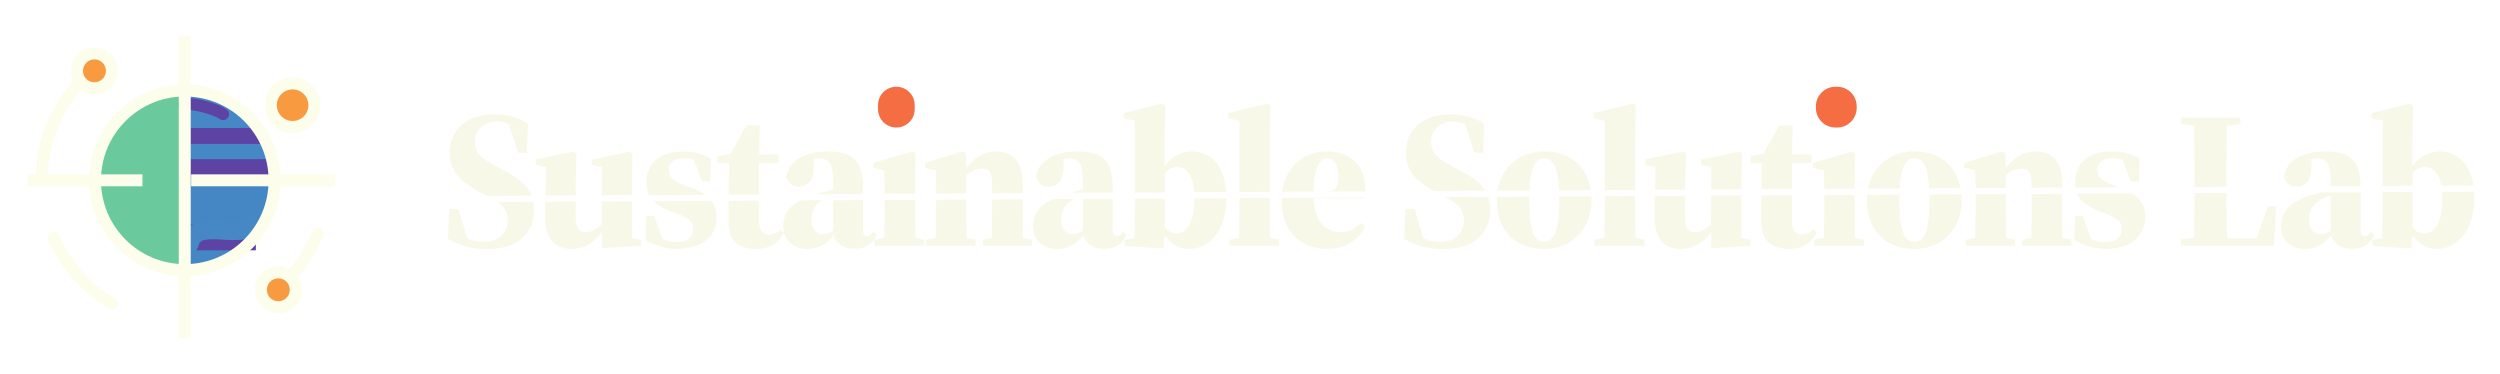
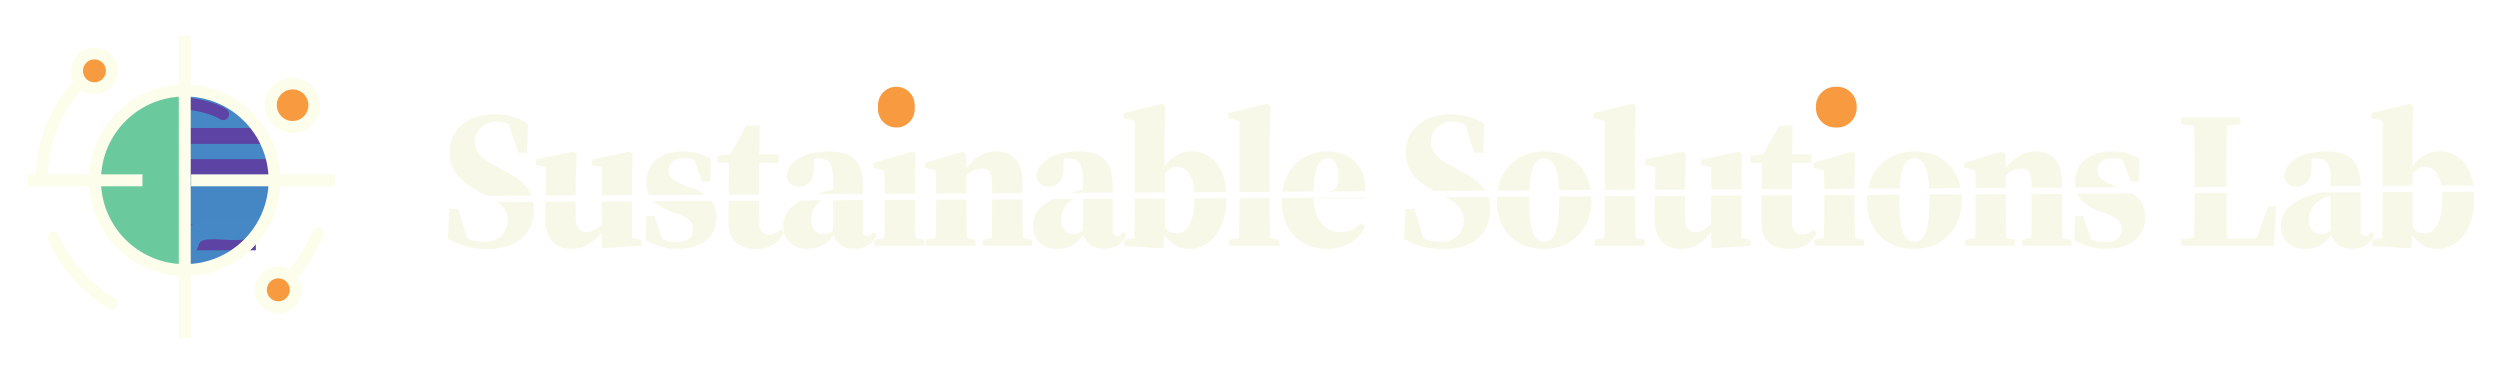
<svg xmlns="http://www.w3.org/2000/svg" viewBox="7 7 455 68" role="img" aria-label="Sustainable Solutions Lab">
  <defs>
    <clipPath id="cut-top">
      <path d="M 0 -10 L 480 -10 L 480 40.643 L 0 43.159 Z" />
    </clipPath>
    <clipPath id="cut-bot">
      <path d="M 0 44.276 L 480 41.76 L 480 100 L 0 100 Z" />
    </clipPath>
  </defs>
  <g transform="translate(8.715854 8.835727) scale(0.181499)">
    <defs>
      <clipPath id="m-clip-0">
        <path clip-rule="nonzero" d="M 6 0.211 L 342.965 0.211 L 342.965 275 L 6 275 Z M 6 0.211 " />
      </clipPath>
      <clipPath id="m-clip-1">
        <path clip-rule="nonzero" d="M 0 0.211 L 342.965 0.211 L 342.965 343.598 L 0 343.598 Z M 0 0.211 " />
      </clipPath>
      <clipPath id="m-clip-2">
        <path clip-rule="nonzero" d="M 0 0.211 L 273 0.211 L 273 249 L 0 249 Z M 0 0.211 " />
      </clipPath>
      <clipPath id="m-clip-3">
        <path clip-rule="nonzero" d="M 92 0.211 L 342.965 0.211 L 342.965 287 L 92 287 Z M 92 0.211 " />
      </clipPath>
      <clipPath id="m-clip-4">
        <path clip-rule="nonzero" d="M 82 93 L 342.965 93 L 342.965 343.598 L 82 343.598 Z M 82 93 " />
      </clipPath>
      <clipPath id="m-clip-5">
        <path clip-rule="nonzero" d="M 0 58 L 273 58 L 273 343.598 L 0 343.598 Z M 0 58 " />
      </clipPath>
      <clipPath id="m-clip-6">
        <path clip-rule="nonzero" d="M 114 54 L 342.965 54 L 342.965 343.598 L 114 343.598 Z M 114 54 " />
      </clipPath>
      <clipPath id="m-clip-7">
        <path clip-rule="nonzero" d="M 0 0.211 L 241 0.211 L 241 341 L 0 341 Z M 0 0.211 " />
      </clipPath>
    </defs>
    <path fill-rule="nonzero" fill="rgb(27.13%, 53.143%, 77.373%)" fill-opacity="1" d="M 175.844 170.707 L 175.844 80.664 C 225.57 80.664 265.887 120.977 265.887 170.707 " />
    <path fill-rule="nonzero" fill="rgb(27.013%, 52.817%, 77.074%)" fill-opacity="1" d="M 175.844 170.707 L 175.844 260.746 C 225.57 260.746 265.887 220.434 265.887 170.707 " />
    <path fill-rule="nonzero" fill="rgb(41.632%, 79.321%, 62%)" fill-opacity="1" d="M 175.844 260.746 C 126.117 260.746 85.801 220.434 85.801 170.707 C 85.801 120.977 126.117 80.664 175.844 80.664 " />
    <path fill="none" stroke-width="16" stroke-linecap="butt" stroke-linejoin="miter" stroke="rgb(35.892%, 26.288%, 64.223%)" stroke-opacity="1" stroke-miterlimit="10" d="M -0 0.002 L 88.606 0.002 " transform="matrix(0.998494, 0, 0, -0.998494, 176.4497, 157.49)" />
    <path fill="none" stroke-width="16" stroke-linecap="butt" stroke-linejoin="miter" stroke="rgb(35.892%, 26.288%, 64.223%)" stroke-opacity="1" stroke-miterlimit="10" d="M -0 0.001 L 77.796 0.001 " transform="matrix(0.998494, 0, 0, -0.998494, 176.4497, 126.1961)" />
    <g clip-path="url(#m-clip-0)">
      <path fill="none" stroke-width="12" stroke-linecap="round" stroke-linejoin="miter" stroke="rgb(35.892%, 26.288%, 64.223%)" stroke-opacity="1" stroke-miterlimit="10" d="M -0 -0.002 C 11.662 0.847 33.12 -5.929 38.484 -10.166 " transform="matrix(0.998494, 0, 0, -0.998494, 175.8009, 94.19736)" />
    </g>
    <path fill-rule="nonzero" fill="rgb(35.892%, 26.288%, 64.223%)" fill-opacity="1" d="M 171.375 240.875 L 247.098 240.875 L 247.098 214.941 L 171.375 214.941 Z M 171.375 240.875 " />
    <g clip-path="url(#m-clip-1)">
      <path fill="none" stroke-width="19" stroke-linecap="round" stroke-linejoin="miter" stroke="rgb(27.13%, 53.143%, 77.373%)" stroke-opacity="1" stroke-miterlimit="10" d="M -0.002 -0.001 C 6.774 26.731 45.739 4.893 65.128 17.882 " transform="matrix(0.998494, 0, 0, -0.998494, 180.2087, 234.4561)" />
      <path fill="none" stroke-width="12" stroke-linecap="round" stroke-linejoin="miter" stroke="rgb(98.901%, 99.225%, 91.666%)" stroke-opacity="1" stroke-miterlimit="10" d="M -0.002 -0.001 C -0.002 -49.802 -40.375 -90.175 -90.177 -90.175 C -139.978 -90.175 -180.355 -49.802 -180.355 -0.001 C -180.355 49.805 -139.978 90.178 -90.177 90.178 C -40.375 90.178 -0.002 49.805 -0.002 -0.001 Z M -0.002 -0.001 " transform="matrix(0.998494, 0, 0, -0.998494, 265.8846, 170.7065)" />
    </g>
    <path fill="none" stroke-width="12" stroke-linecap="butt" stroke-linejoin="miter" stroke="rgb(98.901%, 99.225%, 91.666%)" stroke-opacity="1" stroke-miterlimit="10" d="M -0 0.001 L -0 -303.812 " transform="matrix(0.998494, 0, 0, -0.998494, 175.8009, 25.64205)" />
    <path fill="none" stroke-width="12" stroke-linecap="butt" stroke-linejoin="miter" stroke="rgb(98.901%, 99.225%, 91.666%)" stroke-opacity="1" stroke-miterlimit="10" d="M -0.001 -0.001 L 144.381 -0.001 " transform="matrix(0.998494, 0, 0, -0.998494, 182.2233, 170.7065)" />
    <path fill="none" stroke-width="12" stroke-linecap="butt" stroke-linejoin="miter" stroke="rgb(98.901%, 99.225%, 91.666%)" stroke-opacity="1" stroke-miterlimit="10" d="M 0.001 -0.001 L 115.382 -0.001 " transform="matrix(0.998494, 0, 0, -0.998494, 18.18637, 170.7065)" />
    <path fill-rule="nonzero" fill="rgb(97.078%, 60.287%, 25.175%)" fill-opacity="1" d="M 102.723 60.93 C 102.723 70.574 94.902 78.395 85.258 78.395 C 75.613 78.395 67.797 70.574 67.797 60.93 C 67.797 51.285 75.613 43.465 85.258 43.465 C 94.902 43.465 102.723 51.285 102.723 60.93 " />
    <g clip-path="url(#m-clip-2)">
      <path fill="none" stroke-width="12" stroke-linecap="round" stroke-linejoin="miter" stroke="rgb(98.901%, 99.225%, 91.666%)" stroke-opacity="1" stroke-miterlimit="10" d="M 0 -0 C 0 -9.66 -7.832 -17.492 -17.491 -17.492 C -27.15 -17.492 -34.978 -9.66 -34.978 -0 C -34.978 9.659 -27.15 17.491 -17.491 17.491 C -7.832 17.491 0 9.659 0 -0 Z M 0 -0 " transform="matrix(0.998494, 0, 0, -0.998494, 102.7222, 60.92923)" />
    </g>
    <path fill-rule="nonzero" fill="rgb(97.078%, 60.287%, 25.175%)" fill-opacity="1" d="M 305.781 95.371 C 305.781 107.43 296.008 117.199 283.953 117.199 C 271.898 117.199 262.125 107.43 262.125 95.371 C 262.125 83.316 271.898 73.543 283.953 73.543 C 296.008 73.543 305.781 83.316 305.781 95.371 " />
    <g clip-path="url(#m-clip-3)">
      <path fill="none" stroke-width="12" stroke-linecap="round" stroke-linejoin="miter" stroke="rgb(98.901%, 99.225%, 91.666%)" stroke-opacity="1" stroke-miterlimit="10" d="M -0.001 0.001 C -0.001 -12.076 -9.789 -21.86 -21.862 -21.86 C -33.935 -21.86 -43.723 -12.076 -43.723 0.001 C -43.723 12.074 -33.935 21.862 -21.862 21.862 C -9.789 21.862 -0.001 12.074 -0.001 0.001 Z M -0.001 0.001 " transform="matrix(0.998494, 0, 0, -0.998494, 305.7826, 95.37199)" />
    </g>
    <path fill-rule="nonzero" fill="rgb(97.078%, 60.287%, 25.175%)" fill-opacity="1" d="M 287.102 280.484 C 287.102 290.129 279.281 297.949 269.637 297.949 C 259.992 297.949 252.172 290.129 252.172 280.484 C 252.172 270.84 259.992 263.02 269.637 263.02 C 279.281 263.02 287.102 270.84 287.102 280.484 " />
    <g clip-path="url(#m-clip-4)">
      <path fill="none" stroke-width="12" stroke-linecap="round" stroke-linejoin="miter" stroke="rgb(98.901%, 99.225%, 91.666%)" stroke-opacity="1" stroke-miterlimit="10" d="M 0.001 -0.001 C 0.001 -9.66 -7.831 -17.492 -17.49 -17.492 C -27.149 -17.492 -34.981 -9.66 -34.981 -0.001 C -34.981 9.659 -27.149 17.491 -17.49 17.491 C -7.831 17.491 0.001 9.659 0.001 -0.001 Z M 0.001 -0.001 " transform="matrix(0.998494, 0, 0, -0.998494, 287.1001, 280.4838)" />
    </g>
    <g clip-path="url(#m-clip-5)">
      <path fill="none" stroke-width="12" stroke-linecap="round" stroke-linejoin="miter" stroke="rgb(98.901%, 99.225%, 91.666%)" stroke-opacity="1" stroke-miterlimit="10" d="M 0.001 -0.002 C -25.863 15.322 -46.511 38.517 -58.642 66.285 " transform="matrix(0.998494, 0, 0, -0.998494, 102.7221, 294.0958)" />
    </g>
    <g clip-path="url(#m-clip-6)">
      <path fill="none" stroke-width="12" stroke-linecap="round" stroke-linejoin="miter" stroke="rgb(98.901%, 99.225%, 91.666%)" stroke-opacity="1" stroke-miterlimit="10" d="M 0.001 -0.001 C -6.059 -14.977 -14.568 -28.696 -25.029 -40.671 " transform="matrix(0.998494, 0, 0, -0.998494, 308.9485, 224.3039)" />
    </g>
    <g clip-path="url(#m-clip-7)">
      <path fill="none" stroke-width="12" stroke-linecap="round" stroke-linejoin="miter" stroke="rgb(98.901%, 99.225%, 91.666%)" stroke-opacity="1" stroke-miterlimit="10" d="M 0.001 -0 C 0.001 35.127 12.79 70.254 38.375 97.795 " transform="matrix(0.998494, 0, 0, -0.998494, 32.2253, 170.4839)" />
    </g>
  </g>
-   <path fill-rule="nonzero" fill="rgb(95.686%, 42.744%, 26.274%)" fill-opacity="1" d="M 166.797 26.871 L 166.797 26.129 C 166.797 25.684 166.883 25.258 167.051 24.852 C 167.219 24.441 167.461 24.078 167.773 23.766 C 168.09 23.453 168.449 23.211 168.859 23.043 C 169.27 22.875 169.691 22.789 170.137 22.789 C 170.578 22.789 171.004 22.875 171.414 23.043 C 171.824 23.211 172.184 23.453 172.5 23.766 C 172.812 24.078 173.051 24.441 173.223 24.852 C 173.391 25.258 173.477 25.684 173.477 26.129 L 173.477 26.871 C 173.477 27.312 173.391 27.738 173.223 28.148 C 173.051 28.559 172.812 28.918 172.5 29.23 C 172.184 29.547 171.824 29.785 171.414 29.957 C 171.004 30.125 170.578 30.211 170.137 30.211 C 169.691 30.211 169.27 30.125 168.859 29.957 C 168.449 29.785 168.09 29.547 167.773 29.23 C 167.461 28.918 167.219 28.559 167.051 28.148 C 166.883 27.738 166.797 27.312 166.797 26.871 " />
-   <path fill-rule="nonzero" fill="rgb(95.686%, 42.744%, 26.274%)" fill-opacity="1" d="M 337.496 26.648 L 337.496 26.348 C 337.496 25.875 337.586 25.422 337.766 24.988 C 337.945 24.551 338.203 24.164 338.539 23.832 C 338.871 23.496 339.254 23.238 339.691 23.059 C 340.129 22.879 340.582 22.789 341.055 22.789 L 341.355 22.789 C 341.828 22.789 342.281 22.879 342.719 23.059 C 343.156 23.238 343.539 23.496 343.875 23.832 C 344.207 24.164 344.465 24.551 344.645 24.988 C 344.824 25.422 344.918 25.875 344.918 26.348 L 344.918 26.648 C 344.918 27.121 344.824 27.574 344.645 28.012 C 344.465 28.449 344.207 28.832 343.875 29.168 C 343.539 29.5 343.156 29.758 342.719 29.938 C 342.281 30.121 341.828 30.211 341.355 30.211 L 341.055 30.211 C 340.582 30.211 340.129 30.121 339.691 29.938 C 339.254 29.758 338.871 29.5 338.539 29.168 C 338.203 28.832 337.945 28.449 337.766 28.012 C 337.586 27.574 337.496 27.121 337.496 26.648 " />
+   <path fill-rule="nonzero" fill="rgb(97.078%, 60.287%, 25.175%)" fill-opacity="1" d="M 166.797 26.871 L 166.797 26.129 C 166.797 25.684 166.883 25.258 167.051 24.852 C 167.219 24.441 167.461 24.078 167.773 23.766 C 168.09 23.453 168.449 23.211 168.859 23.043 C 169.27 22.875 169.691 22.789 170.137 22.789 C 170.578 22.789 171.004 22.875 171.414 23.043 C 171.824 23.211 172.184 23.453 172.5 23.766 C 172.812 24.078 173.051 24.441 173.223 24.852 C 173.391 25.258 173.477 25.684 173.477 26.129 L 173.477 26.871 C 173.477 27.312 173.391 27.738 173.223 28.148 C 173.051 28.559 172.812 28.918 172.5 29.23 C 172.184 29.547 171.824 29.785 171.414 29.957 C 171.004 30.125 170.578 30.211 170.137 30.211 C 169.691 30.211 169.27 30.125 168.859 29.957 C 168.449 29.785 168.09 29.547 167.773 29.23 C 167.461 28.918 167.219 28.559 167.051 28.148 C 166.883 27.738 166.797 27.312 166.797 26.871 " />
+   <path fill-rule="nonzero" fill="rgb(97.078%, 60.287%, 25.175%)" fill-opacity="1" d="M 337.496 26.648 L 337.496 26.348 C 337.496 25.875 337.586 25.422 337.766 24.988 C 337.945 24.551 338.203 24.164 338.539 23.832 C 338.871 23.496 339.254 23.238 339.691 23.059 C 340.129 22.879 340.582 22.789 341.055 22.789 L 341.355 22.789 C 341.828 22.789 342.281 22.879 342.719 23.059 C 343.156 23.238 343.539 23.496 343.875 23.832 C 344.207 24.164 344.465 24.551 344.645 24.988 C 344.824 25.422 344.918 25.875 344.918 26.348 L 344.918 26.648 C 344.918 27.121 344.824 27.574 344.645 28.012 C 344.465 28.449 344.207 28.832 343.875 29.168 C 343.539 29.5 343.156 29.758 342.719 29.938 C 342.281 30.121 341.828 30.211 341.355 30.211 L 341.055 30.211 C 340.582 30.211 340.129 30.121 339.691 29.938 C 339.254 29.758 338.871 29.5 338.539 29.168 C 338.203 28.832 337.945 28.449 337.766 28.012 C 337.586 27.574 337.496 27.121 337.496 26.648 " />
  <path clip-path="url(#cut-top)" fill-rule="nonzero" fill="#F8F8E8" fill-opacity="1" d="M 265.715 40.316 C 266.496 40.891 267.367 41.43 268.309 41.941 L 277.445 41.891 C 276.945 41.039 276.273 40.293 275.426 39.664 C 274.57 39.031 273.59 38.445 272.484 37.906 L 271.301 37.262 C 270.602 36.887 269.953 36.5 269.359 36.102 C 268.762 35.703 268.297 35.238 267.957 34.707 C 267.621 34.176 267.453 33.547 267.453 32.82 C 267.453 32.086 267.629 31.441 267.984 30.887 C 268.336 30.332 268.809 29.898 269.398 29.59 C 269.984 29.277 270.648 29.121 271.383 29.121 C 272.184 29.121 272.906 29.273 273.543 29.574 C 273.586 29.594 273.633 29.625 273.676 29.648 L 275.309 34.812 L 276.93 34.812 L 277.129 29.527 C 276.391 29.023 275.508 28.609 274.48 28.285 C 273.453 27.961 272.355 27.797 271.188 27.797 C 269.418 27.797 267.914 28.098 266.668 28.695 C 265.422 29.297 264.477 30.109 263.832 31.133 C 263.188 32.156 262.863 33.332 262.863 34.66 C 262.863 35.98 263.125 37.094 263.648 38.008 C 264.168 38.918 264.859 39.688 265.715 40.316 " />
  <path clip-path="url(#cut-top)" fill-rule="nonzero" fill="#F8F8E8" fill-opacity="1" d="M 213.535 42.227 L 219.012 42.199 L 219.012 38.453 C 219.281 38.184 219.574 37.941 219.895 37.742 C 220.293 37.496 220.723 37.371 221.188 37.371 C 222.117 37.371 222.883 37.812 223.48 38.695 C 223.969 39.422 224.258 40.586 224.344 42.172 L 230.168 42.141 C 230.094 40.672 229.84 39.398 229.387 38.352 C 228.84 37.094 228.094 36.148 227.156 35.512 C 226.215 34.875 225.113 34.559 223.859 34.559 C 223.074 34.559 222.344 34.703 221.672 34.988 C 220.996 35.277 220.383 35.688 219.828 36.223 C 219.516 36.527 219.227 36.887 218.953 37.273 L 218.953 32.883 L 219.098 26.258 L 218.574 25.84 L 211.52 27.57 L 211.52 28.512 L 213.535 28.988 Z M 213.535 42.227 " />
  <path clip-path="url(#cut-top)" fill-rule="nonzero" fill="#F8F8E8" fill-opacity="1" d="M 106.277 42.789 L 111.789 42.762 L 111.789 39.836 L 111.941 34.953 L 111.387 34.586 L 104.523 36 L 104.523 37.02 L 106.371 37.414 Z M 106.277 42.789 " />
  <path clip-path="url(#cut-top)" fill-rule="nonzero" fill="#F8F8E8" fill-opacity="1" d="M 197.891 41.008 C 198.52 41.008 199.113 40.766 199.672 40.281 C 200.227 39.797 200.52 38.918 200.543 37.637 L 200.637 35.914 C 200.902 35.875 201.172 35.848 201.438 35.848 C 202.148 35.848 202.691 35.98 203.07 36.246 C 203.449 36.512 203.711 36.957 203.859 37.574 C 204.004 38.195 204.078 39.07 204.078 40.199 L 204.078 41.473 C 203.832 41.535 203.586 41.602 203.344 41.668 C 202.719 41.836 202.16 41.996 201.668 42.148 C 201.504 42.191 201.355 42.242 201.191 42.293 L 209.523 42.25 L 209.523 41.09 C 209.523 39.559 209.32 38.309 208.906 37.344 C 208.496 36.379 207.828 35.676 206.898 35.23 C 205.969 34.781 204.77 34.559 203.293 34.559 C 200.953 34.559 199.105 34.992 197.75 35.867 C 196.398 36.738 195.68 37.867 195.598 39.254 C 195.766 39.84 196.039 40.277 196.418 40.566 C 196.801 40.859 197.293 41.008 197.891 41.008 " />
  <path clip-path="url(#cut-top)" fill-rule="nonzero" fill="#F8F8E8" fill-opacity="1" d="M 232.578 42.129 L 238.078 42.098 L 238.078 32.805 L 238.219 26.258 L 237.699 25.84 L 230.562 27.57 L 230.562 28.512 L 232.578 29.02 Z M 232.578 42.129 " />
  <path clip-path="url(#cut-top)" fill-rule="nonzero" fill="#F8F8E8" fill-opacity="1" d="M 125.246 42.691 L 135.598 42.637 C 135.48 42.543 135.387 42.434 135.258 42.352 C 134.613 41.922 133.891 41.559 133.09 41.266 L 131.801 40.816 C 130.848 40.461 130.094 40.074 129.543 39.656 C 128.988 39.238 128.715 38.684 128.715 37.988 C 128.715 37.246 128.961 36.695 129.449 36.336 C 129.941 35.973 130.57 35.793 131.332 35.793 C 132.082 35.793 132.68 35.871 133.129 36.027 C 133.191 36.051 133.258 36.094 133.32 36.121 L 134.781 40.047 L 136.258 40.047 L 136.383 35.859 C 135.602 35.434 134.816 35.109 134.035 34.891 C 133.254 34.668 132.379 34.559 131.41 34.559 C 129.898 34.559 128.637 34.801 127.633 35.281 C 126.625 35.762 125.875 36.422 125.379 37.266 C 124.887 38.113 124.641 39.074 124.641 40.156 C 124.641 41.141 124.824 41.965 125.199 42.625 C 125.211 42.652 125.234 42.668 125.246 42.691 " />
  <path clip-path="url(#cut-top)" fill-rule="nonzero" fill="#F8F8E8" fill-opacity="1" d="M 116.516 42.734 L 122.012 42.707 L 122.012 39.836 L 122.145 34.953 L 121.59 34.586 L 114.684 36.055 L 114.684 37.02 L 116.535 37.422 Z M 116.516 42.734 " />
  <path clip-path="url(#cut-top)" fill-rule="nonzero" fill="#F8F8E8" fill-opacity="1" d="M 177.344 39.531 C 177.355 40.008 177.363 40.516 177.367 41.055 C 177.371 41.453 177.371 41.918 177.375 42.418 L 182.875 42.387 L 182.875 38.863 C 182.918 38.828 182.957 38.789 183 38.754 C 183.461 38.402 183.922 38.137 184.383 37.957 C 184.844 37.781 185.277 37.691 185.68 37.691 C 186.32 37.691 186.797 37.891 187.102 38.285 C 187.41 38.68 187.562 39.383 187.562 40.395 L 187.562 42.363 L 193.098 42.336 L 193.098 40.164 C 193.098 38.246 192.664 36.832 191.793 35.922 C 190.926 35.012 189.785 34.559 188.375 34.559 C 187.586 34.559 186.84 34.691 186.129 34.961 C 185.418 35.227 184.742 35.652 184.098 36.238 C 183.684 36.613 183.27 37.074 182.859 37.609 L 182.812 34.949 L 182.223 34.559 L 175.324 36.633 L 175.324 37.531 L 177.293 38.027 C 177.316 38.555 177.332 39.055 177.344 39.531 " />
  <path clip-path="url(#cut-top)" fill-rule="nonzero" fill="#F8F8E8" fill-opacity="1" d="M 139.613 42.613 L 145.168 42.586 L 145.168 36.645 L 148.711 36.645 L 148.711 35.102 L 145.18 35.102 L 145.277 29.832 L 142.832 29.832 L 139.961 34.977 L 137.621 35.398 L 137.621 36.645 L 139.656 36.645 Z M 139.613 42.613 " />
  <path clip-path="url(#cut-top)" fill-rule="nonzero" fill="#F8F8E8" fill-opacity="1" d="M 167.996 40.34 C 168.004 40.93 168.012 41.641 168.012 42.465 L 173.523 42.438 L 173.523 39.836 L 173.656 34.949 L 173.125 34.559 L 165.977 36.633 L 165.977 37.531 L 167.906 38.027 C 167.953 38.824 167.984 39.594 167.996 40.34 " />
  <path clip-path="url(#cut-top)" fill-rule="nonzero" fill="#F8F8E8" fill-opacity="1" d="M 152.434 41.008 C 153.062 41.008 153.656 40.766 154.215 40.281 C 154.77 39.797 155.062 38.918 155.086 37.637 L 155.18 35.914 C 155.445 35.875 155.715 35.848 155.98 35.848 C 156.691 35.848 157.234 35.98 157.613 36.246 C 157.992 36.512 158.254 36.957 158.402 37.574 C 158.547 38.195 158.621 39.07 158.621 40.199 L 158.621 41.473 C 158.375 41.535 158.129 41.602 157.887 41.668 C 157.262 41.836 156.703 41.996 156.211 42.148 C 155.77 42.27 155.352 42.402 154.957 42.535 L 164.066 42.488 L 164.066 41.09 C 164.066 39.559 163.863 38.309 163.449 37.344 C 163.039 36.379 162.371 35.676 161.441 35.23 C 160.512 34.781 159.312 34.559 157.836 34.559 C 155.496 34.559 153.648 34.992 152.293 35.867 C 150.941 36.738 150.223 37.867 150.141 39.254 C 150.309 39.84 150.582 40.277 150.961 40.566 C 151.344 40.859 151.832 41.008 152.434 41.008 " />
  <path clip-path="url(#cut-top)" fill-rule="nonzero" fill="#F8F8E8" fill-opacity="1" d="M 247.293 36.43 C 247.684 36.008 248.098 35.797 248.543 35.797 C 248.941 35.797 249.293 35.91 249.605 36.137 C 249.918 36.363 250.156 36.727 250.32 37.234 C 250.488 37.742 250.57 38.438 250.57 39.316 C 250.57 40.305 250.387 40.977 250.023 41.328 C 249.66 41.68 248.98 41.855 247.988 41.855 L 246.074 41.855 C 246.105 40.504 246.207 39.398 246.387 38.57 C 246.605 37.562 246.906 36.848 247.293 36.43 M 255.48 42.008 C 255.488 41.824 255.492 41.617 255.492 41.371 C 255.492 40.07 255.223 38.906 254.684 37.879 C 254.145 36.852 253.348 36.043 252.289 35.449 C 251.227 34.855 249.957 34.559 248.48 34.559 C 247.02 34.559 245.664 34.898 244.414 35.574 C 243.164 36.254 242.16 37.27 241.398 38.621 C 240.84 39.602 240.496 40.762 240.344 42.086 Z M 255.48 42.008 " />
  <path clip-path="url(#cut-top)" fill-rule="nonzero" fill="#F8F8E8" fill-opacity="1" d="M 352.746 41.496 C 352.793 40.453 352.879 39.562 353.016 38.863 C 353.223 37.766 353.527 36.98 353.922 36.512 C 354.32 36.043 354.816 35.809 355.41 35.809 C 356.004 35.809 356.5 36.039 356.898 36.5 C 357.301 36.961 357.609 37.738 357.828 38.84 C 357.969 39.539 358.059 40.43 358.109 41.469 L 363.863 41.438 C 363.695 40.473 363.422 39.578 363 38.773 C 362.309 37.449 361.324 36.418 360.043 35.676 C 358.762 34.93 357.215 34.559 355.41 34.559 C 353.719 34.559 352.223 34.938 350.926 35.691 C 349.629 36.445 348.613 37.484 347.879 38.809 C 347.426 39.633 347.129 40.547 346.957 41.527 Z M 352.746 41.496 " />
  <path clip-path="url(#cut-top)" fill-rule="nonzero" fill="#F8F8E8" fill-opacity="1" d="M 406.355 31.758 C 406.375 32.984 406.391 34.234 406.398 35.508 C 406.41 36.777 406.414 38.035 406.414 39.277 L 406.414 40.98 C 406.414 41.059 406.41 41.141 406.41 41.215 L 412.211 41.188 C 412.211 41.086 412.207 40.977 412.207 40.875 L 412.207 39.277 C 412.207 38.055 412.211 36.797 412.223 35.512 C 412.23 34.23 412.246 32.98 412.27 31.762 C 412.281 31.117 412.297 30.5 412.312 29.906 L 414.766 29.582 L 414.766 28.398 L 403.949 28.398 L 403.949 29.582 L 406.312 29.898 C 406.332 30.488 406.348 31.105 406.355 31.758 " />
  <path clip-path="url(#cut-top)" fill-rule="nonzero" fill="#F8F8E8" fill-opacity="1" d="M 366.531 39.531 C 366.543 40.008 366.551 40.516 366.555 41.055 C 366.555 41.168 366.555 41.305 366.559 41.426 L 372.059 41.395 L 372.059 38.863 C 372.102 38.828 372.141 38.789 372.184 38.754 C 372.645 38.402 373.105 38.137 373.57 37.957 C 374.031 37.781 374.465 37.691 374.867 37.691 C 375.508 37.691 375.98 37.891 376.289 38.285 C 376.594 38.68 376.75 39.383 376.75 40.395 L 376.75 41.371 L 382.285 41.344 L 382.285 40.164 C 382.285 38.246 381.848 36.832 380.98 35.922 C 380.109 35.012 378.969 34.559 377.559 34.559 C 376.773 34.559 376.027 34.691 375.316 34.961 C 374.605 35.227 373.93 35.652 373.285 36.238 C 372.867 36.613 372.457 37.074 372.043 37.609 L 372 34.949 L 371.41 34.559 L 364.512 36.633 L 364.512 37.531 L 366.477 38.027 C 366.5 38.555 366.52 39.055 366.531 39.531 " />
  <path clip-path="url(#cut-top)" fill-rule="nonzero" fill="#F8F8E8" fill-opacity="1" d="M 393.16 41.285 C 393.145 41.281 393.133 41.273 393.117 41.266 L 391.828 40.816 C 390.875 40.461 390.125 40.074 389.57 39.656 C 389.02 39.238 388.742 38.684 388.742 37.988 C 388.742 37.25 388.988 36.695 389.48 36.336 C 389.973 35.973 390.598 35.793 391.363 35.793 C 392.109 35.793 392.707 35.871 393.16 36.027 C 393.223 36.051 393.285 36.094 393.348 36.117 L 394.809 40.047 L 396.289 40.047 L 396.414 35.859 C 395.629 35.434 394.848 35.109 394.066 34.891 C 393.285 34.668 392.41 34.559 391.441 34.559 C 389.926 34.559 388.668 34.801 387.66 35.281 C 386.652 35.762 385.902 36.426 385.41 37.27 C 384.914 38.113 384.668 39.074 384.668 40.156 C 384.668 40.578 384.707 40.965 384.777 41.328 Z M 393.16 41.285 " />
  <path clip-path="url(#cut-top)" fill-rule="nonzero" fill="#F8F8E8" fill-opacity="1" d="M 425 41.008 C 425.629 41.008 426.223 40.766 426.781 40.281 C 427.34 39.797 427.629 38.918 427.656 37.637 L 427.746 35.914 C 428.016 35.875 428.281 35.848 428.551 35.848 C 429.258 35.848 429.801 35.98 430.184 36.246 C 430.562 36.512 430.824 36.957 430.969 37.574 C 431.117 38.195 431.188 39.07 431.188 40.199 L 431.188 41.086 L 436.633 41.059 C 436.633 39.539 436.426 38.301 436.02 37.344 C 435.609 36.379 434.938 35.676 434.012 35.23 C 433.082 34.781 431.879 34.559 430.406 34.559 C 428.062 34.559 426.215 34.992 424.863 35.867 C 423.508 36.738 422.789 37.867 422.711 39.254 C 422.875 39.84 423.148 40.277 423.531 40.566 C 423.914 40.859 424.402 41.008 425 41.008 " />
  <path clip-path="url(#cut-top)" fill-rule="nonzero" fill="#F8F8E8" fill-opacity="1" d="M 440.645 41.035 L 446.121 41.008 L 446.121 38.449 C 446.395 38.184 446.684 37.941 447.008 37.742 C 447.402 37.496 447.832 37.375 448.297 37.375 C 449.23 37.375 449.992 37.812 450.59 38.695 C 450.949 39.227 451.199 39.992 451.34 40.98 L 457.172 40.949 C 457.039 39.98 456.824 39.105 456.496 38.352 C 455.949 37.094 455.207 36.148 454.266 35.512 C 453.324 34.875 452.227 34.559 450.969 34.559 C 450.188 34.559 449.457 34.703 448.781 34.988 C 448.105 35.277 447.492 35.688 446.941 36.223 C 446.625 36.527 446.34 36.887 446.066 37.27 L 446.066 32.879 L 446.207 26.258 L 445.688 25.84 L 438.629 27.57 L 438.629 28.512 L 440.645 28.988 Z M 440.645 41.035 " />
  <path clip-path="url(#cut-top)" fill-rule="nonzero" fill="#F8F8E8" fill-opacity="1" d="M 285.352 41.852 C 285.395 40.645 285.488 39.645 285.637 38.863 C 285.848 37.766 286.148 36.98 286.547 36.512 C 286.941 36.043 287.438 35.809 288.031 35.809 C 288.625 35.809 289.121 36.039 289.523 36.5 C 289.922 36.961 290.234 37.738 290.449 38.84 C 290.605 39.617 290.703 40.617 290.75 41.82 L 296.539 41.793 C 296.391 40.688 296.094 39.676 295.625 38.773 C 294.934 37.449 293.945 36.418 292.664 35.676 C 291.383 34.93 289.84 34.559 288.031 34.559 C 286.34 34.559 284.848 34.938 283.551 35.691 C 282.25 36.445 281.234 37.484 280.504 38.809 C 279.992 39.73 279.672 40.758 279.52 41.883 Z M 285.352 41.852 " />
  <path clip-path="url(#cut-top)" fill-rule="nonzero" fill="#F8F8E8" fill-opacity="1" d="M 339.008 40.34 C 339.012 40.703 339.016 41.113 339.02 41.57 L 344.535 41.539 L 344.535 39.836 L 344.668 34.949 L 344.137 34.559 L 336.988 36.633 L 336.988 37.531 L 338.918 38.027 C 338.965 38.824 338.996 39.594 339.008 40.34 " />
  <path clip-path="url(#cut-top)" fill-rule="nonzero" fill="#F8F8E8" fill-opacity="1" d="M 308.207 41.73 L 313.699 41.703 L 313.699 39.84 L 313.852 34.953 L 313.297 34.586 L 306.434 36 L 306.434 37.02 L 308.281 37.414 Z M 308.207 41.73 " />
  <path clip-path="url(#cut-top)" fill-rule="nonzero" fill="#F8F8E8" fill-opacity="1" d="M 299.066 41.777 L 304.57 41.75 L 304.57 32.805 L 304.711 26.258 L 304.191 25.84 L 297.051 27.57 L 297.051 28.512 L 299.066 29.02 Z M 299.066 41.777 " />
  <path clip-path="url(#cut-top)" fill-rule="nonzero" fill="#F8F8E8" fill-opacity="1" d="M 327.605 41.629 L 333.152 41.602 L 333.152 36.645 L 336.695 36.645 L 336.695 35.102 L 333.164 35.102 L 333.262 29.832 L 330.816 29.832 L 327.945 34.977 L 325.605 35.398 L 325.605 36.645 L 327.641 36.645 Z M 327.605 41.629 " />
  <path clip-path="url(#cut-top)" fill-rule="nonzero" fill="#F8F8E8" fill-opacity="1" d="M 318.43 41.676 L 323.922 41.648 L 323.922 39.836 L 324.055 34.953 L 323.5 34.586 L 316.594 36.055 L 316.594 37.02 L 318.445 37.422 Z M 318.43 41.676 " />
  <path clip-path="url(#cut-bot)" fill-rule="nonzero" fill="#F8F8E8" fill-opacity="1" d="M 323.922 42.391 L 318.426 42.418 L 318.406 47.812 C 318.316 47.902 318.234 48 318.141 48.082 C 317.703 48.461 317.273 48.75 316.855 48.945 C 316.441 49.145 316.039 49.242 315.656 49.242 C 315.047 49.242 314.57 49.062 314.223 48.707 C 313.875 48.348 313.699 47.703 313.699 46.77 L 313.699 42.445 L 308.191 42.473 L 308.125 46.191 C 308.102 48.41 308.523 49.98 309.387 50.91 C 310.25 51.84 311.414 52.305 312.883 52.305 C 313.77 52.305 314.59 52.148 315.336 51.836 C 316.082 51.523 316.766 51.066 317.383 50.457 C 317.754 50.09 318.09 49.668 318.414 49.219 L 318.477 52.176 L 325.617 51.742 L 325.617 50.648 L 323.922 50.305 Z M 323.922 42.391 " />
  <path clip-path="url(#cut-bot)" fill-rule="nonzero" fill="#F8F8E8" fill-opacity="1" d="M 372.125 49.539 C 372.105 48.676 372.09 47.777 372.078 46.848 C 372.066 45.922 372.059 45.062 372.059 44.277 L 372.059 42.137 L 366.559 42.168 C 366.559 42.422 366.559 42.68 366.559 42.961 L 366.559 44.277 C 366.559 45.062 366.555 45.922 366.543 46.848 C 366.531 47.777 366.516 48.676 366.496 49.539 C 366.488 49.812 366.48 50.047 366.469 50.293 L 364.707 50.637 L 364.707 51.734 L 373.727 51.734 L 373.727 50.637 L 372.156 50.324 C 372.145 50.07 372.133 49.824 372.125 49.539 " />
  <path clip-path="url(#cut-bot)" fill-rule="nonzero" fill="#F8F8E8" fill-opacity="1" d="M 344.602 49.539 C 344.582 48.676 344.566 47.777 344.555 46.848 C 344.543 45.922 344.535 45.062 344.535 44.277 L 344.535 42.281 L 339.023 42.312 C 339.023 42.57 339.023 42.844 339.023 43.125 L 339.023 44.277 C 339.023 45.062 339.02 45.922 339.008 46.848 C 338.996 47.777 338.98 48.676 338.957 49.539 C 338.953 49.812 338.941 50.051 338.93 50.297 L 337.191 50.637 L 337.191 51.734 L 346.234 51.734 L 346.234 50.637 L 344.629 50.316 C 344.621 50.066 344.609 49.82 344.602 49.539 " />
  <path clip-path="url(#cut-bot)" fill-rule="nonzero" fill="#F8F8E8" fill-opacity="1" d="M 358.137 42.211 C 358.148 42.59 358.156 42.98 358.156 43.398 C 358.156 45.328 358.047 46.844 357.828 47.953 C 357.609 49.066 357.301 49.855 356.902 50.324 C 356.5 50.793 356.004 51.027 355.41 51.027 C 354.816 51.027 354.32 50.797 353.926 50.336 C 353.527 49.875 353.223 49.09 353.012 47.98 C 352.805 46.871 352.699 45.352 352.699 43.426 C 352.699 43.008 352.707 42.617 352.715 42.238 L 346.844 42.27 C 346.805 42.641 346.781 43.016 346.781 43.402 C 346.781 45.137 347.113 46.668 347.781 48.008 C 348.445 49.348 349.422 50.398 350.707 51.16 C 351.996 51.922 353.562 52.305 355.41 52.305 C 357.141 52.305 358.648 51.918 359.93 51.148 C 361.215 50.375 362.219 49.324 362.945 47.996 C 363.672 46.664 364.039 45.133 364.039 43.402 C 364.039 42.984 364.016 42.578 363.977 42.18 Z M 358.137 42.211 " />
  <path clip-path="url(#cut-bot)" fill-rule="nonzero" fill="#F8F8E8" fill-opacity="1" d="M 337.012 48.77 C 336.695 49.074 336.383 49.301 336.078 49.457 C 335.773 49.613 335.41 49.691 334.984 49.691 C 334.461 49.691 334.027 49.516 333.676 49.168 C 333.328 48.816 333.152 48.238 333.152 47.43 L 333.152 42.344 L 327.598 42.371 L 327.594 43.344 C 327.574 44.215 327.57 44.938 327.574 45.512 C 327.578 46.086 327.582 46.75 327.582 47.496 C 327.582 49.137 328.016 50.348 328.891 51.129 C 329.762 51.91 330.98 52.301 332.551 52.301 C 333.445 52.301 334.215 52.184 334.863 51.945 C 335.508 51.707 336.055 51.367 336.504 50.922 C 336.953 50.477 337.324 49.93 337.617 49.289 Z M 337.012 48.77 " />
  <path clip-path="url(#cut-bot)" fill-rule="nonzero" fill="#F8F8E8" fill-opacity="1" d="M 304.633 49.438 C 304.613 48.59 304.598 47.723 304.586 46.832 C 304.574 45.945 304.57 45.09 304.57 44.277 L 304.57 42.492 L 299.066 42.52 L 299.066 44.277 C 299.066 45.09 299.062 45.945 299.051 46.832 C 299.039 47.723 299.023 48.59 299 49.438 C 298.996 49.738 298.984 50.016 298.973 50.293 L 297.215 50.637 L 297.215 51.73 L 306.32 51.73 L 306.32 50.637 L 304.668 50.316 C 304.652 50.031 304.641 49.746 304.633 49.438 " />
  <path clip-path="url(#cut-bot)" fill-rule="nonzero" fill="#F8F8E8" fill-opacity="1" d="M 269.719 42.676 L 269.73 42.68 C 270.445 43.039 271.078 43.418 271.621 43.82 C 272.168 44.219 272.602 44.676 272.93 45.191 C 273.258 45.707 273.418 46.336 273.418 47.082 C 273.418 47.848 273.238 48.535 272.871 49.133 C 272.508 49.73 272.023 50.195 271.418 50.52 C 270.812 50.848 270.105 51.012 269.297 51.012 C 268.676 51.012 268.098 50.961 267.555 50.863 C 267.055 50.773 266.559 50.613 266.066 50.398 L 264.441 45.016 L 262.801 45.016 L 262.535 50.484 C 263.578 51.074 264.691 51.531 265.875 51.852 C 267.059 52.172 268.258 52.336 269.473 52.336 C 271.535 52.336 273.207 52.016 274.48 51.379 C 275.758 50.742 276.699 49.887 277.297 48.812 C 277.898 47.742 278.199 46.531 278.199 45.176 C 278.199 44.203 278.062 43.359 277.793 42.633 Z M 269.719 42.676 " />
  <path clip-path="url(#cut-bot)" fill-rule="nonzero" fill="#F8F8E8" fill-opacity="1" d="M 290.766 42.566 C 290.77 42.84 290.777 43.105 290.777 43.398 C 290.777 45.328 290.668 46.844 290.449 47.953 C 290.23 49.066 289.922 49.855 289.523 50.324 C 289.121 50.793 288.625 51.027 288.031 51.027 C 287.438 51.027 286.941 50.797 286.547 50.336 C 286.148 49.875 285.848 49.09 285.637 47.98 C 285.426 46.871 285.32 45.352 285.32 43.426 C 285.32 43.133 285.328 42.867 285.332 42.594 L 279.445 42.625 C 279.43 42.883 279.402 43.137 279.402 43.402 C 279.402 45.137 279.738 46.672 280.402 48.008 C 281.07 49.348 282.047 50.398 283.332 51.16 C 284.617 51.922 286.184 52.305 288.031 52.305 C 289.762 52.305 291.27 51.918 292.551 51.148 C 293.836 50.375 294.84 49.324 295.57 47.996 C 296.297 46.664 296.66 45.133 296.66 43.402 C 296.66 43.105 296.637 42.82 296.617 42.535 Z M 290.766 42.566 " />
  <path clip-path="url(#cut-bot)" fill-rule="nonzero" fill="#F8F8E8" fill-opacity="1" d="M 430.309 49.445 C 430.016 49.555 429.703 49.609 429.371 49.609 C 428.754 49.609 428.242 49.391 427.84 48.953 C 427.441 48.516 427.242 47.855 427.242 46.973 C 427.242 46.281 427.363 45.68 427.613 45.164 C 427.859 44.652 428.195 44.215 428.617 43.863 C 429.039 43.508 429.531 43.219 430.09 42.992 C 430.375 42.879 430.742 42.75 431.188 42.602 L 431.188 48.973 C 430.871 49.18 430.574 49.34 430.309 49.445 M 438.508 49.188 C 438.293 49.496 438.098 49.703 437.93 49.809 C 437.758 49.914 437.562 49.969 437.348 49.969 C 437.152 49.969 436.984 49.895 436.844 49.742 C 436.707 49.594 436.637 49.379 436.637 49.098 L 436.637 41.801 L 429.852 41.836 C 429.469 41.941 429.105 42.047 428.781 42.148 C 427.121 42.613 425.797 43.141 424.816 43.734 C 423.832 44.328 423.137 44.98 422.727 45.695 C 422.32 46.406 422.113 47.188 422.113 48.031 C 422.113 49.363 422.52 50.41 423.324 51.168 C 424.129 51.922 425.191 52.305 426.508 52.305 C 427.234 52.305 427.891 52.203 428.469 52.008 C 429.043 51.812 429.582 51.508 430.074 51.094 C 430.484 50.75 430.895 50.305 431.305 49.793 C 431.5 50.461 431.848 51.023 432.363 51.465 C 432.992 52 433.91 52.266 435.117 52.266 C 436.133 52.266 436.973 52.043 437.645 51.594 C 438.316 51.148 438.824 50.504 439.168 49.668 Z M 438.508 49.188 " />
  <path clip-path="url(#cut-top)" fill-rule="nonzero" fill="#F8F8E8" fill-opacity="1" d="M 91.691 40.316 C 92.547 40.945 93.5 41.539 94.551 42.094 L 95.707 42.68 C 95.812 42.734 95.902 42.789 96.004 42.844 L 103.82 42.805 C 103.711 42.484 103.586 42.18 103.43 41.91 C 102.934 41.047 102.258 40.297 101.402 39.664 C 100.547 39.031 99.566 38.445 98.461 37.906 L 97.277 37.262 C 96.578 36.887 95.93 36.5 95.336 36.102 C 94.738 35.703 94.273 35.238 93.934 34.707 C 93.598 34.176 93.43 33.547 93.43 32.82 C 93.43 32.086 93.605 31.441 93.961 30.887 C 94.312 30.332 94.785 29.898 95.375 29.59 C 95.961 29.277 96.625 29.121 97.359 29.121 C 98.16 29.121 98.883 29.273 99.52 29.574 C 99.562 29.594 99.609 29.625 99.652 29.648 L 101.285 34.812 L 102.906 34.812 L 103.102 29.527 C 102.367 29.023 101.484 28.609 100.457 28.285 C 99.43 27.961 98.332 27.797 97.164 27.797 C 95.395 27.797 93.891 28.098 92.645 28.695 C 91.398 29.297 90.453 30.109 89.809 31.133 C 89.164 32.156 88.84 33.332 88.84 34.66 C 88.84 35.98 89.102 37.094 89.625 38.008 C 90.145 38.918 90.836 39.688 91.691 40.316 " />
  <path clip-path="url(#cut-bot)" fill-rule="nonzero" fill="#F8F8E8" fill-opacity="1" d="M 417.711 50.402 L 412.32 50.402 C 412.301 49.75 412.281 49.07 412.27 48.34 C 412.246 47.094 412.23 45.828 412.223 44.543 C 412.215 43.637 412.211 42.773 412.211 41.926 L 406.41 41.957 C 406.41 42.805 406.406 43.672 406.398 44.586 C 406.391 45.855 406.375 47.113 406.355 48.355 C 406.348 49.027 406.332 49.664 406.312 50.27 L 403.949 50.586 L 403.949 51.734 L 420.852 51.734 L 421.258 44.516 L 419.785 44.516 Z M 417.711 50.402 " />
  <path clip-path="url(#cut-bot)" fill-rule="nonzero" fill="#F8F8E8" fill-opacity="1" d="M 382.352 49.547 C 382.332 48.684 382.312 47.789 382.301 46.859 C 382.289 45.93 382.285 45.07 382.285 44.277 L 382.285 42.086 L 376.75 42.113 L 376.75 44.277 C 376.75 45.07 376.746 45.93 376.742 46.859 C 376.738 47.789 376.727 48.684 376.707 49.547 C 376.699 49.82 376.691 50.059 376.68 50.305 L 375.062 50.637 L 375.062 51.73 L 383.984 51.73 L 383.984 50.637 L 382.379 50.324 C 382.367 50.07 382.355 49.824 382.352 49.547 " />
  <path clip-path="url(#cut-bot)" fill-rule="nonzero" fill="#F8F8E8" fill-opacity="1" d="M 395.289 42.352 C 395.109 42.23 394.906 42.129 394.715 42.02 L 384.973 42.07 C 385.047 42.266 385.129 42.453 385.227 42.629 C 385.602 43.289 386.105 43.832 386.738 44.258 C 387.371 44.68 388.059 45.051 388.805 45.371 L 390.09 45.805 C 391.043 46.148 391.793 46.523 392.332 46.93 C 392.875 47.34 393.145 47.922 393.145 48.676 C 393.145 49.199 393.027 49.641 392.789 49.992 C 392.551 50.344 392.207 50.609 391.758 50.793 C 391.305 50.977 390.785 51.07 390.191 51.07 C 389.352 51.07 388.66 50.957 388.121 50.734 C 387.941 50.66 387.742 50.562 387.547 50.473 L 386.102 46.289 L 384.656 46.289 L 384.516 50.719 C 385.406 51.203 386.316 51.59 387.254 51.875 C 388.191 52.16 389.188 52.305 390.242 52.305 C 391.734 52.305 393.02 52.074 394.086 51.617 C 395.156 51.156 395.977 50.496 396.555 49.637 C 397.133 48.773 397.422 47.723 397.422 46.473 C 397.422 45.488 397.227 44.664 396.84 43.996 C 396.453 43.332 395.938 42.781 395.289 42.352 " />
  <path clip-path="url(#cut-bot)" fill-rule="nonzero" fill="#F8F8E8" fill-opacity="1" d="M 451.426 41.723 C 451.465 42.191 451.488 42.699 451.488 43.254 C 451.488 44.715 451.34 45.906 451.047 46.824 C 450.754 47.742 450.371 48.414 449.895 48.832 C 449.422 49.25 448.887 49.461 448.289 49.461 C 447.609 49.461 447.051 49.281 446.609 48.918 C 446.453 48.789 446.289 48.633 446.121 48.465 L 446.121 41.75 L 440.648 41.777 L 440.648 44.461 C 440.648 45.035 440.641 45.668 440.633 46.355 C 440.625 47.043 440.617 47.723 440.609 48.395 C 440.602 49.062 440.586 49.715 440.562 50.34 L 438.781 50.645 L 438.781 51.742 L 445.848 52.219 L 446.059 49.754 C 446.273 50.09 446.5 50.391 446.738 50.652 C 447.246 51.207 447.809 51.621 448.438 51.895 C 449.062 52.164 449.742 52.301 450.48 52.301 C 451.793 52.301 452.965 51.93 453.996 51.18 C 455.027 50.434 455.836 49.363 456.43 47.969 C 457.02 46.574 457.316 44.934 457.316 43.043 C 457.316 42.574 457.297 42.121 457.262 41.691 Z M 451.426 41.723 " />
  <path clip-path="url(#cut-bot)" fill-rule="nonzero" fill="#F8F8E8" fill-opacity="1" d="M 148.094 49.457 C 147.789 49.613 147.426 49.691 147 49.691 C 146.477 49.691 146.043 49.516 145.691 49.168 C 145.344 48.816 145.168 48.238 145.168 47.43 L 145.168 43.328 L 139.609 43.359 C 139.59 44.223 139.586 44.941 139.59 45.512 C 139.594 46.086 139.598 46.75 139.598 47.496 C 139.598 49.137 140.031 50.348 140.902 51.129 C 141.777 51.91 142.996 52.305 144.566 52.305 C 145.461 52.305 146.23 52.184 146.875 51.945 C 147.523 51.711 148.07 51.367 148.52 50.922 C 148.969 50.473 149.34 49.93 149.633 49.289 L 149.027 48.77 C 148.711 49.074 148.398 49.305 148.094 49.457 " />
  <path clip-path="url(#cut-bot)" fill-rule="nonzero" fill="#F8F8E8" fill-opacity="1" d="M 165.938 49.188 C 165.723 49.496 165.531 49.703 165.359 49.809 C 165.188 49.914 164.996 49.969 164.781 49.969 C 164.582 49.969 164.414 49.895 164.277 49.742 C 164.137 49.594 164.066 49.379 164.066 49.098 L 164.066 43.23 L 158.621 43.258 L 158.621 48.973 C 158.305 49.18 158.008 49.34 157.738 49.445 C 157.445 49.555 157.137 49.609 156.805 49.609 C 156.184 49.609 155.672 49.391 155.273 48.953 C 154.875 48.516 154.672 47.855 154.672 46.973 C 154.672 46.281 154.797 45.68 155.043 45.164 C 155.289 44.652 155.625 44.215 156.047 43.863 C 156.32 43.633 156.633 43.441 156.965 43.266 L 153.082 43.285 C 152.781 43.43 152.504 43.582 152.246 43.734 C 151.262 44.328 150.566 44.98 150.16 45.695 C 149.75 46.406 149.547 47.188 149.547 48.031 C 149.547 49.363 149.949 50.41 150.754 51.168 C 151.559 51.922 152.621 52.305 153.938 52.305 C 154.668 52.305 155.32 52.203 155.898 52.008 C 156.477 51.812 157.012 51.508 157.508 51.094 C 157.918 50.75 158.324 50.305 158.734 49.793 C 158.934 50.461 159.281 51.023 159.797 51.465 C 160.422 52 161.34 52.266 162.551 52.266 C 163.562 52.266 164.406 52.043 165.078 51.594 C 165.746 51.148 166.254 50.504 166.598 49.668 Z M 165.938 49.188 " />
  <path clip-path="url(#cut-bot)" fill-rule="nonzero" fill="#F8F8E8" fill-opacity="1" d="M 173.59 49.539 C 173.57 48.676 173.555 47.777 173.543 46.848 C 173.531 45.922 173.523 45.062 173.523 44.277 L 173.523 43.18 L 168.012 43.207 L 168.012 44.277 C 168.012 45.062 168.008 45.922 167.996 46.848 C 167.984 47.777 167.969 48.676 167.949 49.539 C 167.941 49.812 167.93 50.051 167.918 50.297 L 166.184 50.637 L 166.184 51.734 L 175.223 51.734 L 175.223 50.637 L 173.621 50.316 C 173.609 50.066 173.598 49.82 173.59 49.539 " />
  <path clip-path="url(#cut-bot)" fill-rule="nonzero" fill="#F8F8E8" fill-opacity="1" d="M 136.348 43.375 L 125.785 43.43 C 126.055 43.738 126.359 44.02 126.711 44.258 C 127.344 44.68 128.031 45.051 128.773 45.371 L 130.059 45.805 C 131.016 46.148 131.762 46.523 132.305 46.93 C 132.848 47.34 133.117 47.922 133.117 48.676 C 133.117 49.199 133 49.641 132.762 49.992 C 132.523 50.344 132.18 50.609 131.727 50.793 C 131.277 50.977 130.754 51.07 130.164 51.07 C 129.324 51.07 128.633 50.957 128.094 50.734 C 127.91 50.66 127.715 50.562 127.52 50.473 L 126.07 46.289 L 124.629 46.289 L 124.484 50.719 C 125.375 51.203 126.289 51.59 127.227 51.875 C 128.164 52.16 129.16 52.305 130.215 52.305 C 131.707 52.305 132.988 52.074 134.059 51.613 C 135.125 51.156 135.949 50.496 136.527 49.637 C 137.102 48.773 137.391 47.723 137.391 46.473 C 137.391 45.488 137.199 44.664 136.812 43.996 C 136.68 43.77 136.512 43.574 136.348 43.375 " />
  <path clip-path="url(#cut-bot)" fill-rule="nonzero" fill="#F8F8E8" fill-opacity="1" d="M 97.238 43.578 C 97.355 43.66 97.488 43.738 97.598 43.82 C 98.145 44.219 98.578 44.676 98.906 45.191 C 99.23 45.707 99.395 46.336 99.395 47.082 C 99.395 47.852 99.215 48.535 98.848 49.133 C 98.484 49.73 98 50.195 97.395 50.52 C 96.789 50.848 96.082 51.012 95.273 51.012 C 94.656 51.012 94.074 50.961 93.531 50.863 C 93.031 50.773 92.535 50.613 92.043 50.398 L 90.418 45.016 L 88.777 45.016 L 88.512 50.48 C 89.555 51.074 90.668 51.531 91.852 51.852 C 93.035 52.176 94.234 52.336 95.449 52.336 C 97.512 52.336 99.184 52.016 100.461 51.379 C 101.734 50.742 102.672 49.887 103.273 48.812 C 103.875 47.742 104.176 46.527 104.176 45.18 C 104.176 44.586 104.117 44.043 104.016 43.543 Z M 97.238 43.578 " />
  <path clip-path="url(#cut-bot)" fill-rule="nonzero" fill="#F8F8E8" fill-opacity="1" d="M 122.012 43.449 L 116.512 43.477 L 116.496 47.812 C 116.406 47.898 116.324 48 116.23 48.082 C 115.793 48.461 115.363 48.75 114.945 48.949 C 114.531 49.145 114.129 49.242 113.746 49.242 C 113.141 49.242 112.66 49.062 112.312 48.703 C 111.965 48.348 111.789 47.703 111.789 46.77 L 111.789 43.504 L 106.262 43.531 L 106.219 46.188 C 106.191 48.406 106.613 49.98 107.477 50.91 C 108.34 51.84 109.504 52.305 110.973 52.305 C 111.863 52.305 112.68 52.148 113.426 51.836 C 114.172 51.523 114.855 51.066 115.473 50.457 C 115.844 50.09 116.184 49.668 116.504 49.219 L 116.566 52.176 L 123.707 51.742 L 123.707 50.645 L 122.012 50.305 Z M 122.012 43.449 " />
  <path clip-path="url(#cut-bot)" fill-rule="nonzero" fill="#F8F8E8" fill-opacity="1" d="M 238.141 49.438 C 238.121 48.59 238.105 47.723 238.094 46.832 C 238.082 45.945 238.078 45.09 238.078 44.277 L 238.078 42.84 L 232.578 42.871 L 232.578 44.277 C 232.578 45.09 232.57 45.945 232.559 46.832 C 232.547 47.723 232.531 48.59 232.512 49.438 C 232.504 49.738 232.492 50.016 232.48 50.293 L 230.723 50.637 L 230.723 51.73 L 239.828 51.73 L 239.828 50.637 L 238.176 50.316 C 238.164 50.031 238.148 49.746 238.141 49.438 " />
  <path clip-path="url(#cut-bot)" fill-rule="nonzero" fill="#F8F8E8" fill-opacity="1" d="M 253.035 48.797 C 252.422 49.094 251.723 49.242 250.934 49.242 C 250.02 49.242 249.195 49 248.457 48.516 C 247.719 48.027 247.133 47.305 246.707 46.34 C 246.309 45.453 246.105 44.367 246.074 43.094 L 255.34 43.094 C 255.367 42.969 255.387 42.859 255.402 42.75 L 240.293 42.828 C 240.277 43.098 240.254 43.359 240.254 43.637 C 240.254 45.504 240.625 47.082 241.363 48.375 C 242.105 49.664 243.102 50.645 244.348 51.309 C 245.598 51.969 247 52.305 248.555 52.305 C 249.598 52.305 250.547 52.152 251.402 51.855 C 252.254 51.555 253.027 51.109 253.715 50.52 C 254.402 49.926 254.98 49.164 255.453 48.23 L 254.684 47.586 C 254.195 48.098 253.645 48.5 253.035 48.797 " />
  <path clip-path="url(#cut-bot)" fill-rule="nonzero" fill="#F8F8E8" fill-opacity="1" d="M 224.371 42.914 C 224.371 43.027 224.375 43.137 224.375 43.254 C 224.375 44.715 224.23 45.906 223.938 46.824 C 223.645 47.742 223.258 48.414 222.785 48.832 C 222.312 49.25 221.773 49.461 221.176 49.461 C 220.496 49.461 219.938 49.277 219.496 48.918 C 219.34 48.789 219.18 48.633 219.012 48.465 L 219.012 42.941 L 213.535 42.969 L 213.535 44.461 C 213.535 45.035 213.531 45.668 213.523 46.355 C 213.516 47.043 213.508 47.723 213.5 48.395 C 213.492 49.062 213.473 49.715 213.449 50.34 L 211.668 50.645 L 211.668 51.742 L 218.738 52.219 L 218.945 49.754 C 219.164 50.09 219.391 50.391 219.629 50.652 C 220.133 51.207 220.699 51.621 221.324 51.895 C 221.949 52.164 222.633 52.301 223.367 52.301 C 224.68 52.301 225.852 51.93 226.883 51.18 C 227.914 50.434 228.727 49.363 229.316 47.969 C 229.906 46.574 230.203 44.934 230.203 43.043 C 230.203 42.988 230.199 42.938 230.199 42.883 Z M 224.371 42.914 " />
  <path clip-path="url(#cut-bot)" fill-rule="nonzero" fill="#F8F8E8" fill-opacity="1" d="M 182.941 49.539 C 182.922 48.676 182.902 47.777 182.891 46.848 C 182.879 45.922 182.875 45.062 182.875 44.277 L 182.875 43.129 L 177.375 43.16 L 177.375 44.277 C 177.375 45.062 177.367 45.922 177.355 46.848 C 177.344 47.777 177.328 48.676 177.309 49.539 C 177.301 49.812 177.293 50.047 177.285 50.293 L 175.52 50.637 L 175.52 51.734 L 184.539 51.734 L 184.539 50.637 L 182.969 50.324 C 182.957 50.07 182.945 49.824 182.941 49.539 " />
  <path clip-path="url(#cut-bot)" fill-rule="nonzero" fill="#F8F8E8" fill-opacity="1" d="M 211.395 49.188 C 211.18 49.496 210.988 49.703 210.816 49.809 C 210.645 49.914 210.453 49.969 210.238 49.969 C 210.039 49.969 209.871 49.895 209.734 49.742 C 209.594 49.594 209.523 49.379 209.523 49.098 L 209.523 42.992 L 204.078 43.02 L 204.078 48.973 C 203.762 49.18 203.465 49.34 203.195 49.445 C 202.902 49.555 202.594 49.609 202.262 49.609 C 201.641 49.609 201.133 49.391 200.73 48.953 C 200.332 48.516 200.129 47.855 200.129 46.973 C 200.129 46.281 200.254 45.68 200.5 45.164 C 200.746 44.652 201.082 44.215 201.504 43.863 C 201.91 43.52 202.383 43.246 202.914 43.027 L 199.086 43.047 C 198.574 43.266 198.105 43.492 197.703 43.734 C 196.719 44.328 196.023 44.98 195.617 45.695 C 195.207 46.406 195.004 47.188 195.004 48.031 C 195.004 49.363 195.406 50.41 196.211 51.168 C 197.016 51.922 198.078 52.305 199.395 52.305 C 200.125 52.305 200.777 52.203 201.355 52.008 C 201.934 51.812 202.469 51.508 202.965 51.094 C 203.375 50.75 203.781 50.305 204.191 49.793 C 204.391 50.461 204.738 51.023 205.254 51.465 C 205.879 52 206.797 52.266 208.008 52.266 C 209.02 52.266 209.863 52.043 210.535 51.594 C 211.203 51.148 211.711 50.504 212.055 49.668 Z M 211.395 49.188 " />
  <path clip-path="url(#cut-bot)" fill-rule="nonzero" fill="#F8F8E8" fill-opacity="1" d="M 193.164 49.547 C 193.145 48.684 193.129 47.789 193.117 46.859 C 193.102 45.93 193.098 45.07 193.098 44.277 L 193.098 43.078 L 187.562 43.105 L 187.562 44.277 C 187.562 45.07 187.559 45.93 187.559 46.859 C 187.555 47.789 187.543 48.684 187.52 49.547 C 187.516 49.82 187.504 50.059 187.492 50.305 L 185.875 50.637 L 185.875 51.73 L 194.797 51.73 L 194.797 50.637 L 193.191 50.324 C 193.184 50.07 193.172 49.824 193.164 49.547 " />
</svg>
